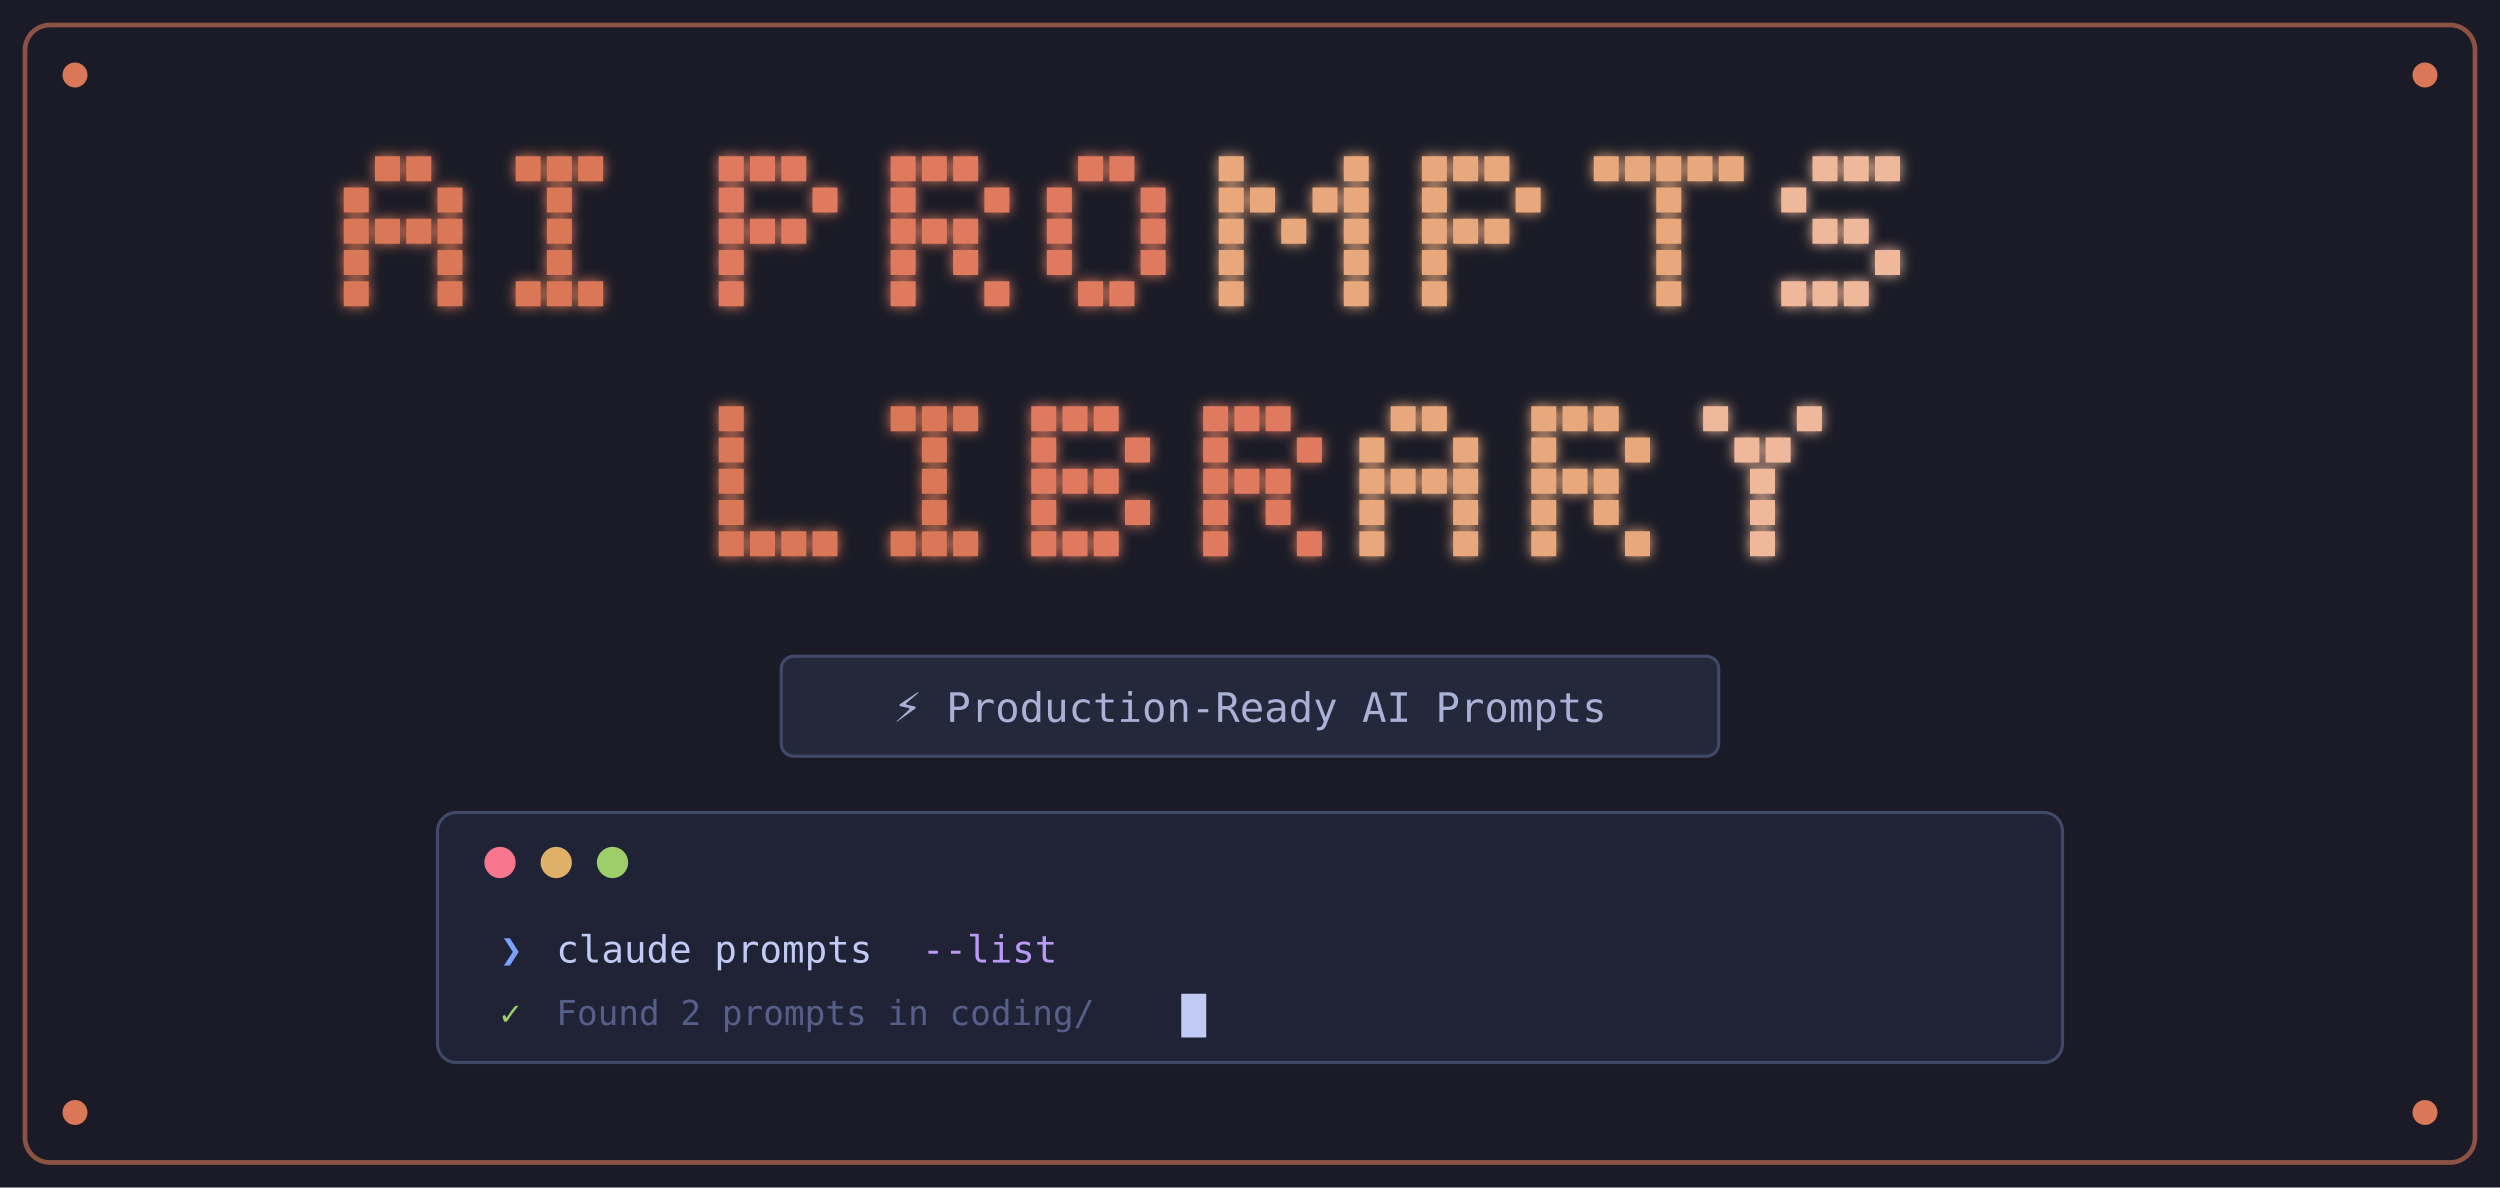
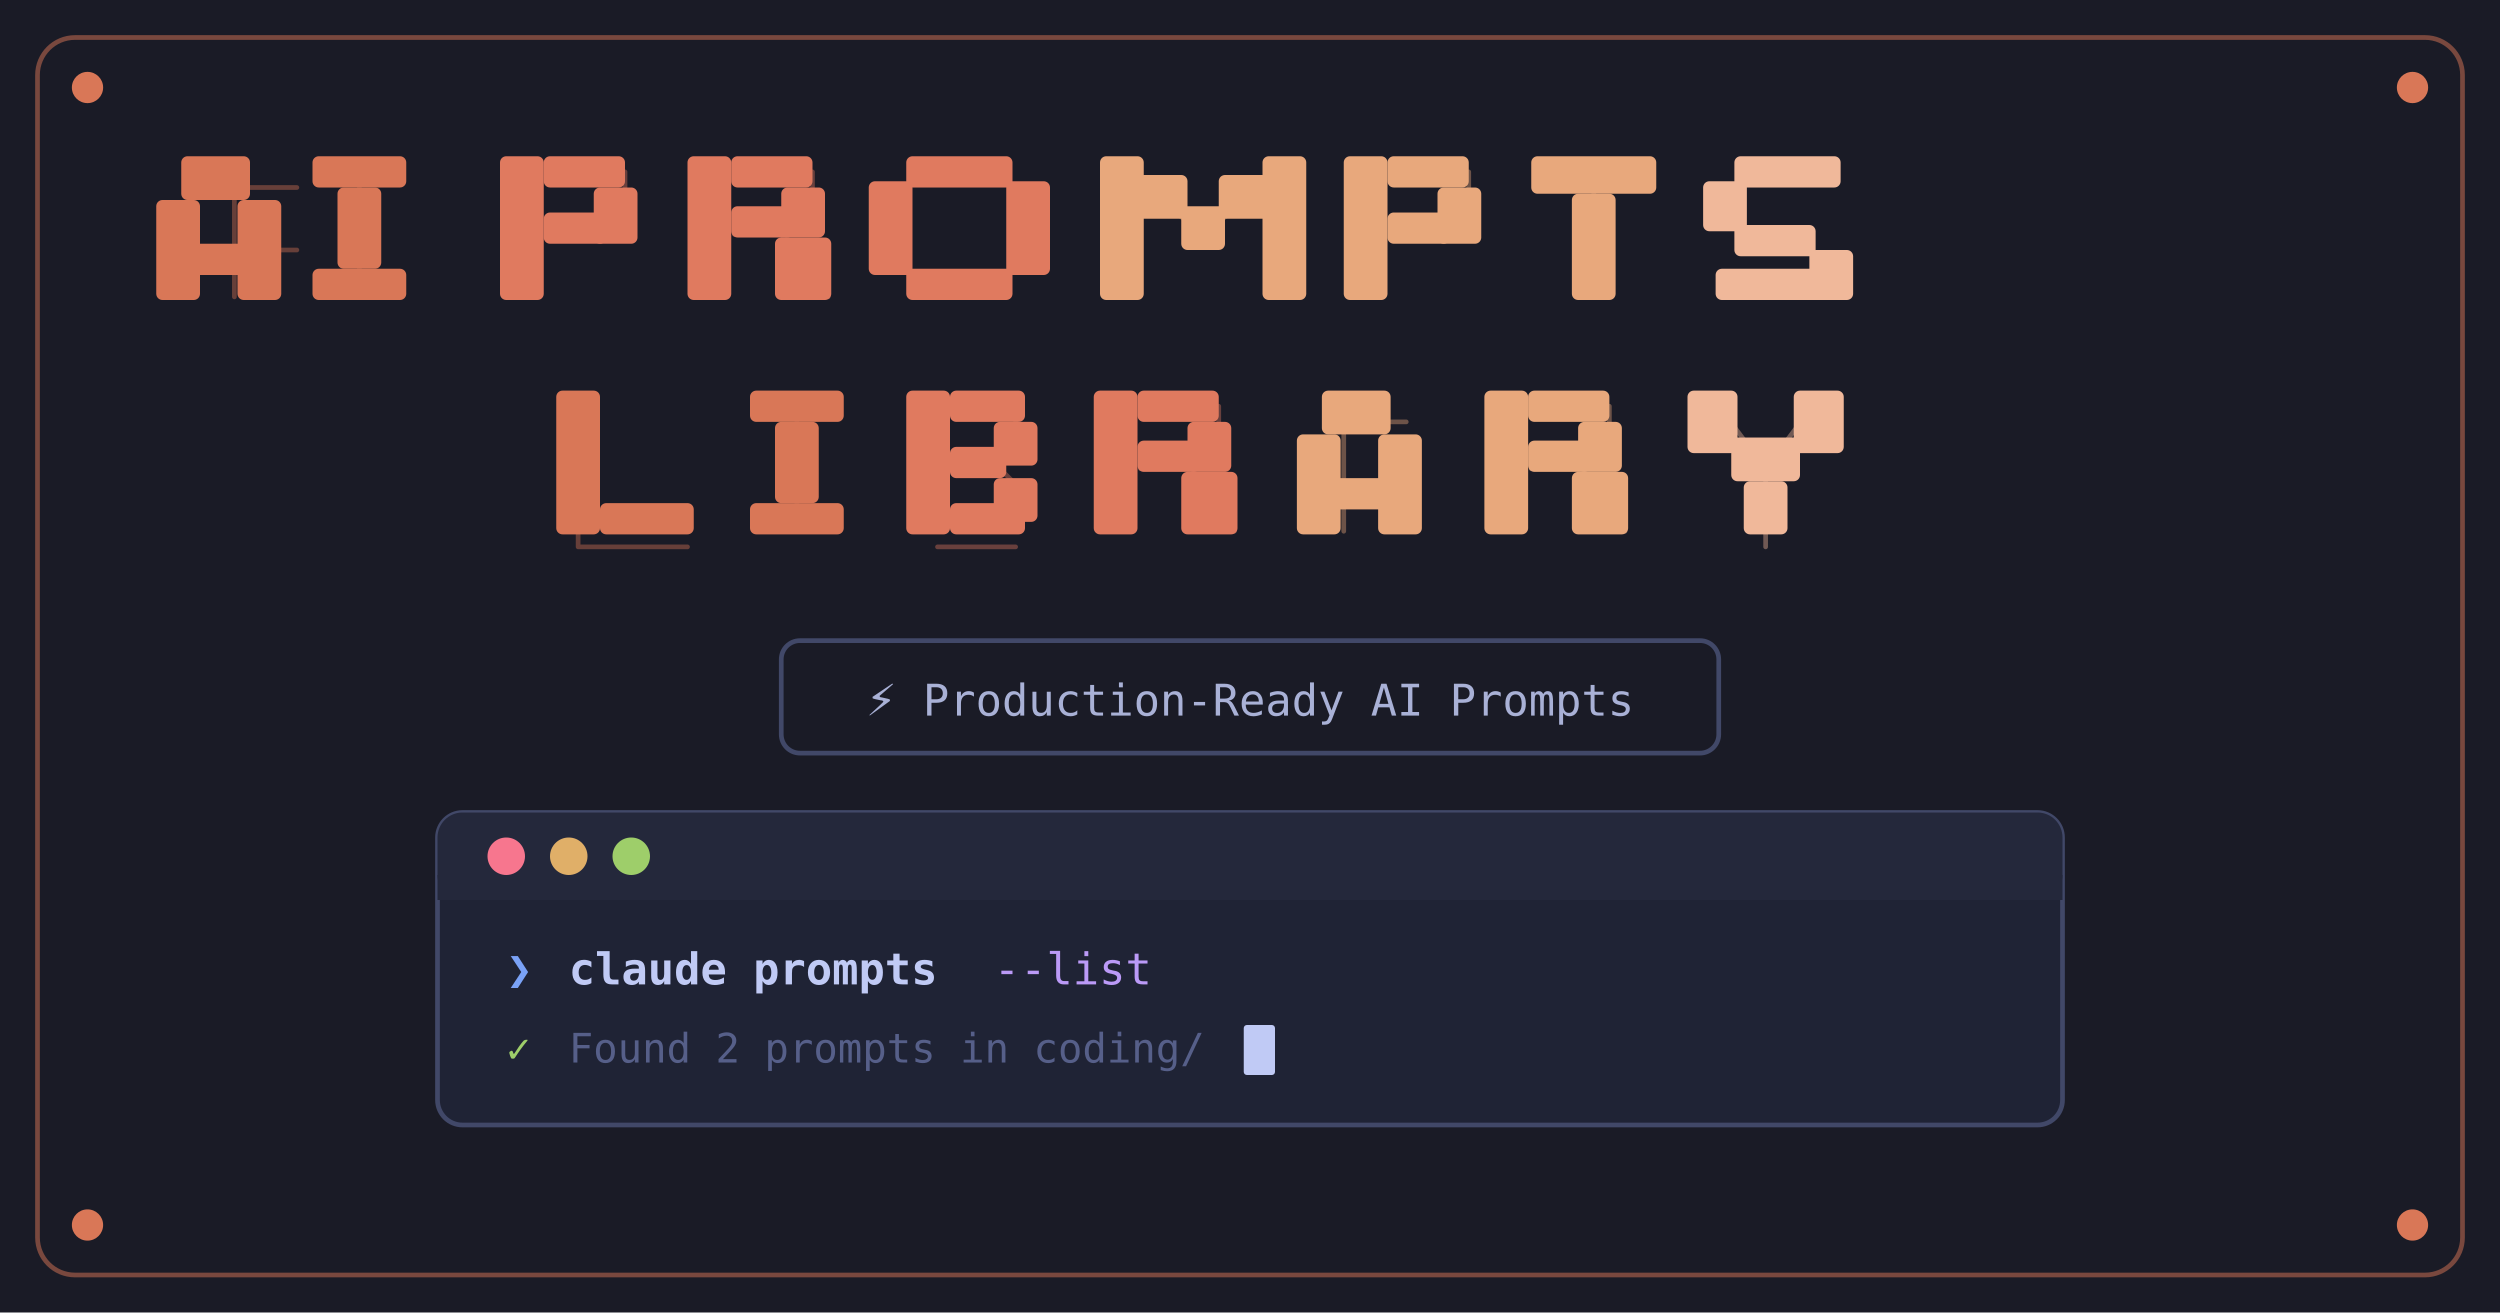
- <svg xmlns="http://www.w3.org/2000/svg" width="800" height="380" viewBox="0 0 800 380">
-   <defs>
-     <linearGradient id="claudeGradient" x1="0%" y1="0%" x2="100%" y2="0%">
-       <stop offset="0%" style="stop-color:#D97757" />
-       <stop offset="50%" style="stop-color:#E07A5F" />
-       <stop offset="100%" style="stop-color:#D97757" />
-     </linearGradient>
-     <filter id="glow" x="-20%" y="-20%" width="140%" height="140%">
-       <feGaussianBlur stdDeviation="2" result="blur" />
-       <feMerge>
-         <feMergeNode in="blur" />
-         <feMergeNode in="SourceGraphic" />
-       </feMerge>
-     </filter>
-   </defs>
+ <svg xmlns="http://www.w3.org/2000/svg" width="800" height="420" viewBox="0 0 800 420">
  <style>
    @keyframes fadeIn {
-       0% { opacity: 0; }
-       100% { opacity: 1; }
+       0% { opacity: 0; transform: translateY(-5px); }
+       100% { opacity: 1; transform: translateY(0); }
    }
    @keyframes pulse {
      0%, 100% { opacity: 0.4; }
      50% { opacity: 0.7; }
    }
    @keyframes blink {
      0%, 100% { opacity: 1; }
      50% { opacity: 0; }
    }
-     .brick { animation: fadeIn 0.8s ease-out both; }
-     .row-1 .brick { animation-delay: 0.05s; }
-     .row-2 .brick { animation-delay: 0.1s; }
-     .row-3 .brick { animation-delay: 0.15s; }
-     .row-4 .brick { animation-delay: 0.2s; }
-     .row-5 .brick { animation-delay: 0.25s; }
+     @keyframes glow {
+       0%, 100% { filter: drop-shadow(0 0 2px #D9775740); }
+       50% { filter: drop-shadow(0 0 6px #D9775780); }
+     }
+     .letter { animation: fadeIn 0.6s ease-out both; }
+     .letter-1 { animation-delay: 0.05s; }
+     .letter-2 { animation-delay: 0.1s; }
+     .letter-3 { animation-delay: 0.15s; }
+     .letter-4 { animation-delay: 0.2s; }
+     .letter-5 { animation-delay: 0.25s; }
+     .letter-6 { animation-delay: 0.3s; }
+     .letter-7 { animation-delay: 0.35s; }
+     .letter-8 { animation-delay: 0.4s; }
+     .letter-9 { animation-delay: 0.45s; }
+     .letter-10 { animation-delay: 0.5s; }
+     .letter-11 { animation-delay: 0.55s; }
+     .letter-12 { animation-delay: 0.6s; }
+     .letter-13 { animation-delay: 0.65s; }
+     .letter-14 { animation-delay: 0.7s; }
+     .letter-15 { animation-delay: 0.75s; }
+     .letter-16 { animation-delay: 0.8s; }
    .corner { animation: pulse 3s ease-in-out infinite; }
    .cursor { animation: blink 1s step-end infinite; }
+     .brick { rx: 2; ry: 2; }
+     .connector { fill: none; stroke-width: 1.5; stroke-linecap: round; stroke-linejoin: round; }
  </style>
-   <rect width="800" height="380" fill="#1a1b26" />
-   <rect x="8" y="8" width="784" height="364" rx="8" fill="none" stroke="#D97757" stroke-width="1.5" stroke-opacity="0.6" />
-   <circle cx="24" cy="24" r="4" fill="#D97757" class="corner" />
-   <circle cx="776" cy="24" r="4" fill="#D97757" class="corner" style="animation-delay: 0.75s" />
-   <circle cx="24" cy="356" r="4" fill="#D97757" class="corner" style="animation-delay: 1.5s" />
-   <circle cx="776" cy="356" r="4" fill="#D97757" class="corner" style="animation-delay: 2.25s" />
-   <g class="row-1" filter="url(#glow)">
-     <rect x="120" y="50" width="8" height="8" fill="#D97757" class="brick" />
-     <rect x="130" y="50" width="8" height="8" fill="#D97757" class="brick" />
-     <rect x="110" y="60" width="8" height="8" fill="#D97757" class="brick" />
-     <rect x="140" y="60" width="8" height="8" fill="#D97757" class="brick" />
-     <rect x="110" y="70" width="8" height="8" fill="#D97757" class="brick" />
-     <rect x="120" y="70" width="8" height="8" fill="#D97757" class="brick" />
-     <rect x="130" y="70" width="8" height="8" fill="#D97757" class="brick" />
-     <rect x="140" y="70" width="8" height="8" fill="#D97757" class="brick" />
-     <rect x="110" y="80" width="8" height="8" fill="#D97757" class="brick" />
-     <rect x="140" y="80" width="8" height="8" fill="#D97757" class="brick" />
-     <rect x="110" y="90" width="8" height="8" fill="#D97757" class="brick" />
-     <rect x="140" y="90" width="8" height="8" fill="#D97757" class="brick" />
-     <rect x="165" y="50" width="8" height="8" fill="#D97757" class="brick" />
-     <rect x="175" y="50" width="8" height="8" fill="#D97757" class="brick" />
-     <rect x="185" y="50" width="8" height="8" fill="#D97757" class="brick" />
-     <rect x="175" y="60" width="8" height="8" fill="#D97757" class="brick" />
-     <rect x="175" y="70" width="8" height="8" fill="#D97757" class="brick" />
-     <rect x="175" y="80" width="8" height="8" fill="#D97757" class="brick" />
-     <rect x="165" y="90" width="8" height="8" fill="#D97757" class="brick" />
-     <rect x="175" y="90" width="8" height="8" fill="#D97757" class="brick" />
-     <rect x="185" y="90" width="8" height="8" fill="#D97757" class="brick" />
-     <rect x="230" y="50" width="8" height="8" fill="#E07A5F" class="brick" />
-     <rect x="240" y="50" width="8" height="8" fill="#E07A5F" class="brick" />
-     <rect x="250" y="50" width="8" height="8" fill="#E07A5F" class="brick" />
-     <rect x="230" y="60" width="8" height="8" fill="#E07A5F" class="brick" />
-     <rect x="260" y="60" width="8" height="8" fill="#E07A5F" class="brick" />
-     <rect x="230" y="70" width="8" height="8" fill="#E07A5F" class="brick" />
-     <rect x="240" y="70" width="8" height="8" fill="#E07A5F" class="brick" />
-     <rect x="250" y="70" width="8" height="8" fill="#E07A5F" class="brick" />
-     <rect x="230" y="80" width="8" height="8" fill="#E07A5F" class="brick" />
-     <rect x="230" y="90" width="8" height="8" fill="#E07A5F" class="brick" />
-     <rect x="285" y="50" width="8" height="8" fill="#E07A5F" class="brick" />
-     <rect x="295" y="50" width="8" height="8" fill="#E07A5F" class="brick" />
-     <rect x="305" y="50" width="8" height="8" fill="#E07A5F" class="brick" />
-     <rect x="285" y="60" width="8" height="8" fill="#E07A5F" class="brick" />
-     <rect x="315" y="60" width="8" height="8" fill="#E07A5F" class="brick" />
-     <rect x="285" y="70" width="8" height="8" fill="#E07A5F" class="brick" />
-     <rect x="295" y="70" width="8" height="8" fill="#E07A5F" class="brick" />
-     <rect x="305" y="70" width="8" height="8" fill="#E07A5F" class="brick" />
-     <rect x="285" y="80" width="8" height="8" fill="#E07A5F" class="brick" />
-     <rect x="305" y="80" width="8" height="8" fill="#E07A5F" class="brick" />
-     <rect x="285" y="90" width="8" height="8" fill="#E07A5F" class="brick" />
-     <rect x="315" y="90" width="8" height="8" fill="#E07A5F" class="brick" />
-     <rect x="345" y="50" width="8" height="8" fill="#E07A5F" class="brick" />
-     <rect x="355" y="50" width="8" height="8" fill="#E07A5F" class="brick" />
-     <rect x="335" y="60" width="8" height="8" fill="#E07A5F" class="brick" />
-     <rect x="365" y="60" width="8" height="8" fill="#E07A5F" class="brick" />
-     <rect x="335" y="70" width="8" height="8" fill="#E07A5F" class="brick" />
-     <rect x="365" y="70" width="8" height="8" fill="#E07A5F" class="brick" />
-     <rect x="335" y="80" width="8" height="8" fill="#E07A5F" class="brick" />
-     <rect x="365" y="80" width="8" height="8" fill="#E07A5F" class="brick" />
-     <rect x="345" y="90" width="8" height="8" fill="#E07A5F" class="brick" />
-     <rect x="355" y="90" width="8" height="8" fill="#E07A5F" class="brick" />
-     <rect x="390" y="50" width="8" height="8" fill="#E8A87C" class="brick" />
-     <rect x="430" y="50" width="8" height="8" fill="#E8A87C" class="brick" />
-     <rect x="390" y="60" width="8" height="8" fill="#E8A87C" class="brick" />
-     <rect x="400" y="60" width="8" height="8" fill="#E8A87C" class="brick" />
-     <rect x="420" y="60" width="8" height="8" fill="#E8A87C" class="brick" />
-     <rect x="430" y="60" width="8" height="8" fill="#E8A87C" class="brick" />
-     <rect x="390" y="70" width="8" height="8" fill="#E8A87C" class="brick" />
-     <rect x="410" y="70" width="8" height="8" fill="#E8A87C" class="brick" />
-     <rect x="430" y="70" width="8" height="8" fill="#E8A87C" class="brick" />
-     <rect x="390" y="80" width="8" height="8" fill="#E8A87C" class="brick" />
-     <rect x="430" y="80" width="8" height="8" fill="#E8A87C" class="brick" />
-     <rect x="390" y="90" width="8" height="8" fill="#E8A87C" class="brick" />
-     <rect x="430" y="90" width="8" height="8" fill="#E8A87C" class="brick" />
-     <rect x="455" y="50" width="8" height="8" fill="#E8A87C" class="brick" />
-     <rect x="465" y="50" width="8" height="8" fill="#E8A87C" class="brick" />
-     <rect x="475" y="50" width="8" height="8" fill="#E8A87C" class="brick" />
-     <rect x="455" y="60" width="8" height="8" fill="#E8A87C" class="brick" />
-     <rect x="485" y="60" width="8" height="8" fill="#E8A87C" class="brick" />
-     <rect x="455" y="70" width="8" height="8" fill="#E8A87C" class="brick" />
-     <rect x="465" y="70" width="8" height="8" fill="#E8A87C" class="brick" />
-     <rect x="475" y="70" width="8" height="8" fill="#E8A87C" class="brick" />
-     <rect x="455" y="80" width="8" height="8" fill="#E8A87C" class="brick" />
-     <rect x="455" y="90" width="8" height="8" fill="#E8A87C" class="brick" />
-     <rect x="510" y="50" width="8" height="8" fill="#E8A87C" class="brick" />
-     <rect x="520" y="50" width="8" height="8" fill="#E8A87C" class="brick" />
-     <rect x="530" y="50" width="8" height="8" fill="#E8A87C" class="brick" />
-     <rect x="540" y="50" width="8" height="8" fill="#E8A87C" class="brick" />
-     <rect x="550" y="50" width="8" height="8" fill="#E8A87C" class="brick" />
-     <rect x="530" y="60" width="8" height="8" fill="#E8A87C" class="brick" />
-     <rect x="530" y="70" width="8" height="8" fill="#E8A87C" class="brick" />
-     <rect x="530" y="80" width="8" height="8" fill="#E8A87C" class="brick" />
-     <rect x="530" y="90" width="8" height="8" fill="#E8A87C" class="brick" />
-     <rect x="580" y="50" width="8" height="8" fill="#F0B89A" class="brick" />
-     <rect x="590" y="50" width="8" height="8" fill="#F0B89A" class="brick" />
-     <rect x="600" y="50" width="8" height="8" fill="#F0B89A" class="brick" />
-     <rect x="570" y="60" width="8" height="8" fill="#F0B89A" class="brick" />
-     <rect x="580" y="70" width="8" height="8" fill="#F0B89A" class="brick" />
-     <rect x="590" y="70" width="8" height="8" fill="#F0B89A" class="brick" />
-     <rect x="600" y="80" width="8" height="8" fill="#F0B89A" class="brick" />
-     <rect x="570" y="90" width="8" height="8" fill="#F0B89A" class="brick" />
-     <rect x="580" y="90" width="8" height="8" fill="#F0B89A" class="brick" />
-     <rect x="590" y="90" width="8" height="8" fill="#F0B89A" class="brick" />
+   <rect width="800" height="420" fill="#1a1b26" />
+   <rect x="12" y="12" width="776" height="396" rx="12" fill="none" stroke="#D97757" stroke-width="1.5" stroke-opacity="0.5" />
+   <circle cx="28" cy="28" r="5" fill="#D97757" class="corner" />
+   <circle cx="772" cy="28" r="5" fill="#D97757" class="corner" style="animation-delay: 0.75s" />
+   <circle cx="28" cy="392" r="5" fill="#D97757" class="corner" style="animation-delay: 1.5s" />
+   <circle cx="772" cy="392" r="5" fill="#D97757" class="corner" style="animation-delay: 2.25s" />
+   <g class="letter letter-1">
+     <path class="connector" stroke="#D97757" stroke-opacity="0.4" d="M75,95 L75,60 L95,60 M75,80 L95,80" />
+     <rect x="58" y="50" width="22" height="14" fill="#D97757" class="brick" />
+     <rect x="50" y="64" width="14" height="32" fill="#D97757" class="brick" />
+     <rect x="76" y="64" width="14" height="32" fill="#D97757" class="brick" />
+     <rect x="58" y="78" width="22" height="10" fill="#D97757" class="brick" />
  </g>
-   <g class="row-2" filter="url(#glow)">
-     <rect x="230" y="130" width="8" height="8" fill="#D97757" class="brick" />
-     <rect x="230" y="140" width="8" height="8" fill="#D97757" class="brick" />
-     <rect x="230" y="150" width="8" height="8" fill="#D97757" class="brick" />
-     <rect x="230" y="160" width="8" height="8" fill="#D97757" class="brick" />
-     <rect x="230" y="170" width="8" height="8" fill="#D97757" class="brick" />
-     <rect x="240" y="170" width="8" height="8" fill="#D97757" class="brick" />
-     <rect x="250" y="170" width="8" height="8" fill="#D97757" class="brick" />
-     <rect x="260" y="170" width="8" height="8" fill="#D97757" class="brick" />
-     <rect x="285" y="130" width="8" height="8" fill="#D97757" class="brick" />
-     <rect x="295" y="130" width="8" height="8" fill="#D97757" class="brick" />
-     <rect x="305" y="130" width="8" height="8" fill="#D97757" class="brick" />
-     <rect x="295" y="140" width="8" height="8" fill="#D97757" class="brick" />
-     <rect x="295" y="150" width="8" height="8" fill="#D97757" class="brick" />
-     <rect x="295" y="160" width="8" height="8" fill="#D97757" class="brick" />
-     <rect x="285" y="170" width="8" height="8" fill="#D97757" class="brick" />
-     <rect x="295" y="170" width="8" height="8" fill="#D97757" class="brick" />
-     <rect x="305" y="170" width="8" height="8" fill="#D97757" class="brick" />
-     <rect x="330" y="130" width="8" height="8" fill="#E07A5F" class="brick" />
-     <rect x="340" y="130" width="8" height="8" fill="#E07A5F" class="brick" />
-     <rect x="350" y="130" width="8" height="8" fill="#E07A5F" class="brick" />
-     <rect x="330" y="140" width="8" height="8" fill="#E07A5F" class="brick" />
-     <rect x="360" y="140" width="8" height="8" fill="#E07A5F" class="brick" />
-     <rect x="330" y="150" width="8" height="8" fill="#E07A5F" class="brick" />
-     <rect x="340" y="150" width="8" height="8" fill="#E07A5F" class="brick" />
-     <rect x="350" y="150" width="8" height="8" fill="#E07A5F" class="brick" />
-     <rect x="330" y="160" width="8" height="8" fill="#E07A5F" class="brick" />
-     <rect x="360" y="160" width="8" height="8" fill="#E07A5F" class="brick" />
-     <rect x="330" y="170" width="8" height="8" fill="#E07A5F" class="brick" />
-     <rect x="340" y="170" width="8" height="8" fill="#E07A5F" class="brick" />
-     <rect x="350" y="170" width="8" height="8" fill="#E07A5F" class="brick" />
-     <rect x="385" y="130" width="8" height="8" fill="#E07A5F" class="brick" />
-     <rect x="395" y="130" width="8" height="8" fill="#E07A5F" class="brick" />
-     <rect x="405" y="130" width="8" height="8" fill="#E07A5F" class="brick" />
-     <rect x="385" y="140" width="8" height="8" fill="#E07A5F" class="brick" />
-     <rect x="415" y="140" width="8" height="8" fill="#E07A5F" class="brick" />
-     <rect x="385" y="150" width="8" height="8" fill="#E07A5F" class="brick" />
-     <rect x="395" y="150" width="8" height="8" fill="#E07A5F" class="brick" />
-     <rect x="405" y="150" width="8" height="8" fill="#E07A5F" class="brick" />
-     <rect x="385" y="160" width="8" height="8" fill="#E07A5F" class="brick" />
-     <rect x="405" y="160" width="8" height="8" fill="#E07A5F" class="brick" />
-     <rect x="385" y="170" width="8" height="8" fill="#E07A5F" class="brick" />
-     <rect x="415" y="170" width="8" height="8" fill="#E07A5F" class="brick" />
-     <rect x="445" y="130" width="8" height="8" fill="#E8A87C" class="brick" />
-     <rect x="455" y="130" width="8" height="8" fill="#E8A87C" class="brick" />
-     <rect x="435" y="140" width="8" height="8" fill="#E8A87C" class="brick" />
-     <rect x="465" y="140" width="8" height="8" fill="#E8A87C" class="brick" />
-     <rect x="435" y="150" width="8" height="8" fill="#E8A87C" class="brick" />
-     <rect x="445" y="150" width="8" height="8" fill="#E8A87C" class="brick" />
-     <rect x="455" y="150" width="8" height="8" fill="#E8A87C" class="brick" />
-     <rect x="465" y="150" width="8" height="8" fill="#E8A87C" class="brick" />
-     <rect x="435" y="160" width="8" height="8" fill="#E8A87C" class="brick" />
-     <rect x="465" y="160" width="8" height="8" fill="#E8A87C" class="brick" />
-     <rect x="435" y="170" width="8" height="8" fill="#E8A87C" class="brick" />
-     <rect x="465" y="170" width="8" height="8" fill="#E8A87C" class="brick" />
-     <rect x="490" y="130" width="8" height="8" fill="#E8A87C" class="brick" />
-     <rect x="500" y="130" width="8" height="8" fill="#E8A87C" class="brick" />
-     <rect x="510" y="130" width="8" height="8" fill="#E8A87C" class="brick" />
-     <rect x="490" y="140" width="8" height="8" fill="#E8A87C" class="brick" />
-     <rect x="520" y="140" width="8" height="8" fill="#E8A87C" class="brick" />
-     <rect x="490" y="150" width="8" height="8" fill="#E8A87C" class="brick" />
-     <rect x="500" y="150" width="8" height="8" fill="#E8A87C" class="brick" />
-     <rect x="510" y="150" width="8" height="8" fill="#E8A87C" class="brick" />
-     <rect x="490" y="160" width="8" height="8" fill="#E8A87C" class="brick" />
-     <rect x="510" y="160" width="8" height="8" fill="#E8A87C" class="brick" />
-     <rect x="490" y="170" width="8" height="8" fill="#E8A87C" class="brick" />
-     <rect x="520" y="170" width="8" height="8" fill="#E8A87C" class="brick" />
-     <rect x="545" y="130" width="8" height="8" fill="#F0B89A" class="brick" />
-     <rect x="575" y="130" width="8" height="8" fill="#F0B89A" class="brick" />
-     <rect x="555" y="140" width="8" height="8" fill="#F0B89A" class="brick" />
-     <rect x="565" y="140" width="8" height="8" fill="#F0B89A" class="brick" />
-     <rect x="560" y="150" width="8" height="8" fill="#F0B89A" class="brick" />
-     <rect x="560" y="160" width="8" height="8" fill="#F0B89A" class="brick" />
-     <rect x="560" y="170" width="8" height="8" fill="#F0B89A" class="brick" />
+   <g class="letter letter-2">
+     <path class="connector" stroke="#D97757" stroke-opacity="0.4" d="M115,60 L115,95" />
+     <rect x="100" y="50" width="30" height="10" fill="#D97757" class="brick" />
+     <rect x="108" y="60" width="14" height="26" fill="#D97757" class="brick" />
+     <rect x="100" y="86" width="30" height="10" fill="#D97757" class="brick" />
  </g>
-   <rect x="250" y="210" width="300" height="32" rx="4" fill="#24283b" stroke="#414868" stroke-width="1" />
-   <text x="400" y="231" text-anchor="middle" font-family="'SF Mono', 'Monaco', 'Inconsolata', monospace" font-size="13" fill="#a9b1d6">
+   <g class="letter letter-3">
+     <path class="connector" stroke="#E07A5F" stroke-opacity="0.4" d="M175,55 L200,55 L200,75 M175,75 L190,75" />
+     <rect x="160" y="50" width="14" height="46" fill="#E07A5F" class="brick" />
+     <rect x="174" y="50" width="26" height="10" fill="#E07A5F" class="brick" />
+     <rect x="190" y="60" width="14" height="18" fill="#E07A5F" class="brick" />
+     <rect x="174" y="68" width="20" height="10" fill="#E07A5F" class="brick" />
+   </g>
+   <g class="letter letter-4">
+     <path class="connector" stroke="#E07A5F" stroke-opacity="0.4" d="M235,55 L260,55 L260,75 M235,75 L250,75 L265,95" />
+     <rect x="220" y="50" width="14" height="46" fill="#E07A5F" class="brick" />
+     <rect x="234" y="50" width="26" height="10" fill="#E07A5F" class="brick" />
+     <rect x="250" y="60" width="14" height="16" fill="#E07A5F" class="brick" />
+     <rect x="234" y="66" width="20" height="10" fill="#E07A5F" class="brick" />
+     <rect x="248" y="76" width="18" height="20" fill="#E07A5F" class="brick" />
+   </g>
+   <g class="letter letter-5">
+     <path class="connector" stroke="#E07A5F" stroke-opacity="0.4" d="M295,55 L320,55 M280,70 L280,85 M335,70 L335,85 M295,95 L320,95" />
+     <rect x="290" y="50" width="34" height="10" fill="#E07A5F" class="brick" />
+     <rect x="278" y="58" width="14" height="30" fill="#E07A5F" class="brick" />
+     <rect x="322" y="58" width="14" height="30" fill="#E07A5F" class="brick" />
+     <rect x="290" y="86" width="34" height="10" fill="#E07A5F" class="brick" />
+   </g>
+   <g class="letter letter-6">
+     <path class="connector" stroke="#E8A87C" stroke-opacity="0.4" d="M360,95 L360,55 L385,75 L410,55 L410,95" />
+     <rect x="352" y="50" width="14" height="46" fill="#E8A87C" class="brick" />
+     <rect x="364" y="56" width="16" height="14" fill="#E8A87C" class="brick" />
+     <rect x="378" y="66" width="14" height="14" fill="#E8A87C" class="brick" />
+     <rect x="390" y="56" width="16" height="14" fill="#E8A87C" class="brick" />
+     <rect x="404" y="50" width="14" height="46" fill="#E8A87C" class="brick" />
+   </g>
+   <g class="letter letter-7">
+     <path class="connector" stroke="#E8A87C" stroke-opacity="0.4" d="M445,55 L470,55 L470,75 M445,75 L460,75" />
+     <rect x="430" y="50" width="14" height="46" fill="#E8A87C" class="brick" />
+     <rect x="444" y="50" width="26" height="10" fill="#E8A87C" class="brick" />
+     <rect x="460" y="60" width="14" height="18" fill="#E8A87C" class="brick" />
+     <rect x="444" y="68" width="20" height="10" fill="#E8A87C" class="brick" />
+   </g>
+   <g class="letter letter-8">
+     <path class="connector" stroke="#E8A87C" stroke-opacity="0.4" d="M510,60 L510,95" />
+     <rect x="490" y="50" width="40" height="12" fill="#E8A87C" class="brick" />
+     <rect x="503" y="62" width="14" height="34" fill="#E8A87C" class="brick" />
+   </g>
+   <g class="letter letter-9">
+     <path class="connector" stroke="#F0B89A" stroke-opacity="0.4" d="M560,55 L585,55 M550,65 L550,72 M560,75 L575,75 M590,82 L590,90 M555,95 L580,95" />
+     <rect x="555" y="50" width="34" height="10" fill="#F0B89A" class="brick" />
+     <rect x="545" y="58" width="14" height="16" fill="#F0B89A" class="brick" />
+     <rect x="555" y="72" width="26" height="10" fill="#F0B89A" class="brick" />
+     <rect x="579" y="80" width="14" height="16" fill="#F0B89A" class="brick" />
+     <rect x="549" y="86" width="34" height="10" fill="#F0B89A" class="brick" />
+   </g>
+   <g class="letter letter-10">
+     <path class="connector" stroke="#D97757" stroke-opacity="0.4" d="M185,175 L185,135 M185,175 L220,175" />
+     <rect x="178" y="125" width="14" height="46" fill="#D97757" class="brick" />
+     <rect x="192" y="161" width="30" height="10" fill="#D97757" class="brick" />
+   </g>
+   <g class="letter letter-11">
+     <path class="connector" stroke="#D97757" stroke-opacity="0.4" d="M255,135 L255,170" />
+     <rect x="240" y="125" width="30" height="10" fill="#D97757" class="brick" />
+     <rect x="248" y="135" width="14" height="26" fill="#D97757" class="brick" />
+     <rect x="240" y="161" width="30" height="10" fill="#D97757" class="brick" />
+   </g>
+   <g class="letter letter-12">
+     <path class="connector" stroke="#E07A5F" stroke-opacity="0.4" d="M300,130 L325,130 L325,145 M300,150 L320,150 L325,155 L325,170 M300,175 L325,175" />
+     <rect x="290" y="125" width="14" height="46" fill="#E07A5F" class="brick" />
+     <rect x="304" y="125" width="24" height="10" fill="#E07A5F" class="brick" />
+     <rect x="318" y="135" width="14" height="14" fill="#E07A5F" class="brick" />
+     <rect x="304" y="143" width="18" height="10" fill="#E07A5F" class="brick" />
+     <rect x="318" y="153" width="14" height="14" fill="#E07A5F" class="brick" />
+     <rect x="304" y="161" width="24" height="10" fill="#E07A5F" class="brick" />
+   </g>
+   <g class="letter letter-13">
+     <path class="connector" stroke="#E07A5F" stroke-opacity="0.4" d="M365,130 L390,130 L390,150 M365,150 L380,150 L395,170" />
+     <rect x="350" y="125" width="14" height="46" fill="#E07A5F" class="brick" />
+     <rect x="364" y="125" width="26" height="10" fill="#E07A5F" class="brick" />
+     <rect x="380" y="135" width="14" height="16" fill="#E07A5F" class="brick" />
+     <rect x="364" y="141" width="20" height="10" fill="#E07A5F" class="brick" />
+     <rect x="378" y="151" width="18" height="20" fill="#E07A5F" class="brick" />
+   </g>
+   <g class="letter letter-14">
+     <path class="connector" stroke="#E8A87C" stroke-opacity="0.4" d="M430,170 L430,135 L450,135 M430,155 L450,155" />
+     <rect x="423" y="125" width="22" height="14" fill="#E8A87C" class="brick" />
+     <rect x="415" y="139" width="14" height="32" fill="#E8A87C" class="brick" />
+     <rect x="441" y="139" width="14" height="32" fill="#E8A87C" class="brick" />
+     <rect x="423" y="153" width="22" height="10" fill="#E8A87C" class="brick" />
+   </g>
+   <g class="letter letter-15">
+     <path class="connector" stroke="#E8A87C" stroke-opacity="0.4" d="M490,130 L515,130 L515,150 M490,150 L505,150 L520,170" />
+     <rect x="475" y="125" width="14" height="46" fill="#E8A87C" class="brick" />
+     <rect x="489" y="125" width="26" height="10" fill="#E8A87C" class="brick" />
+     <rect x="505" y="135" width="14" height="16" fill="#E8A87C" class="brick" />
+     <rect x="489" y="141" width="20" height="10" fill="#E8A87C" class="brick" />
+     <rect x="503" y="151" width="18" height="20" fill="#E8A87C" class="brick" />
+   </g>
+   <g class="letter letter-16">
+     <path class="connector" stroke="#F0B89A" stroke-opacity="0.4" d="M550,130 L565,150 L580,130 M565,150 L565,175" />
+     <rect x="540" y="125" width="16" height="20" fill="#F0B89A" class="brick" />
+     <rect x="574" y="125" width="16" height="20" fill="#F0B89A" class="brick" />
+     <rect x="554" y="140" width="22" height="14" fill="#F0B89A" class="brick" />
+     <rect x="558" y="154" width="14" height="17" fill="#F0B89A" class="brick" />
+   </g>
+   <rect x="250" y="205" width="300" height="36" rx="6" fill="none" stroke="#414868" stroke-width="1.5" />
+   <text x="400" y="229" text-anchor="middle" font-family="'SF Mono', 'Monaco', 'Inconsolata', 'Fira Code', monospace" font-size="14" fill="#a9b1d6">
    ⚡ Production-Ready AI Prompts
  </text>
-   <rect x="140" y="260" width="520" height="80" rx="6" fill="#1f2335" stroke="#414868" stroke-width="1" />
-   <circle cx="160" cy="276" r="5" fill="#f7768e" />
-   <circle cx="178" cy="276" r="5" fill="#e0af68" />
-   <circle cx="196" cy="276" r="5" fill="#9ece6a" />
-   <text x="160" y="308" font-family="'SF Mono', 'Monaco', monospace" font-size="12" fill="#7aa2f7">❯</text>
-   <text x="178" y="308" font-family="'SF Mono', 'Monaco', monospace" font-size="12" fill="#c0caf5">claude prompts</text>
-   <text x="295" y="308" font-family="'SF Mono', 'Monaco', monospace" font-size="12" fill="#bb9af7">--list</text>
-   <text x="160" y="328" font-family="'SF Mono', 'Monaco', monospace" font-size="11" fill="#9ece6a">✓</text>
-   <text x="178" y="328" font-family="'SF Mono', 'Monaco', monospace" font-size="11" fill="#565f89">Found 2 prompts in coding/</text>
-   <rect x="378" y="318" width="8" height="14" fill="#c0caf5" class="cursor" />
+   <rect x="140" y="260" width="520" height="100" rx="8" fill="#1f2335" stroke="#414868" stroke-width="1.5" />
+   <rect x="140" y="260" width="520" height="28" rx="8" fill="#24283b" />
+   <rect x="140" y="280" width="520" height="8" fill="#24283b" />
+   <circle cx="162" cy="274" r="6" fill="#f7768e" />
+   <circle cx="182" cy="274" r="6" fill="#e0af68" />
+   <circle cx="202" cy="274" r="6" fill="#9ece6a" />
+   <text x="162" y="315" font-family="'SF Mono', 'Monaco', 'Fira Code', monospace" font-size="14" font-weight="500" fill="#7aa2f7">❯</text>
+   <text x="182" y="315" font-family="'SF Mono', 'Monaco', 'Fira Code', monospace" font-size="14" font-weight="600" fill="#c0caf5">claude prompts</text>
+   <text x="318" y="315" font-family="'SF Mono', 'Monaco', 'Fira Code', monospace" font-size="14" fill="#bb9af7">--list</text>
+   <text x="162" y="340" font-family="'SF Mono', 'Monaco', 'Fira Code', monospace" font-size="13" fill="#9ece6a">✓</text>
+   <text x="182" y="340" font-family="'SF Mono', 'Monaco', 'Fira Code', monospace" font-size="13" fill="#565f89">Found 2 prompts in coding/</text>
+   <rect x="398" y="328" width="10" height="16" rx="1" fill="#c0caf5" class="cursor" />
</svg>
